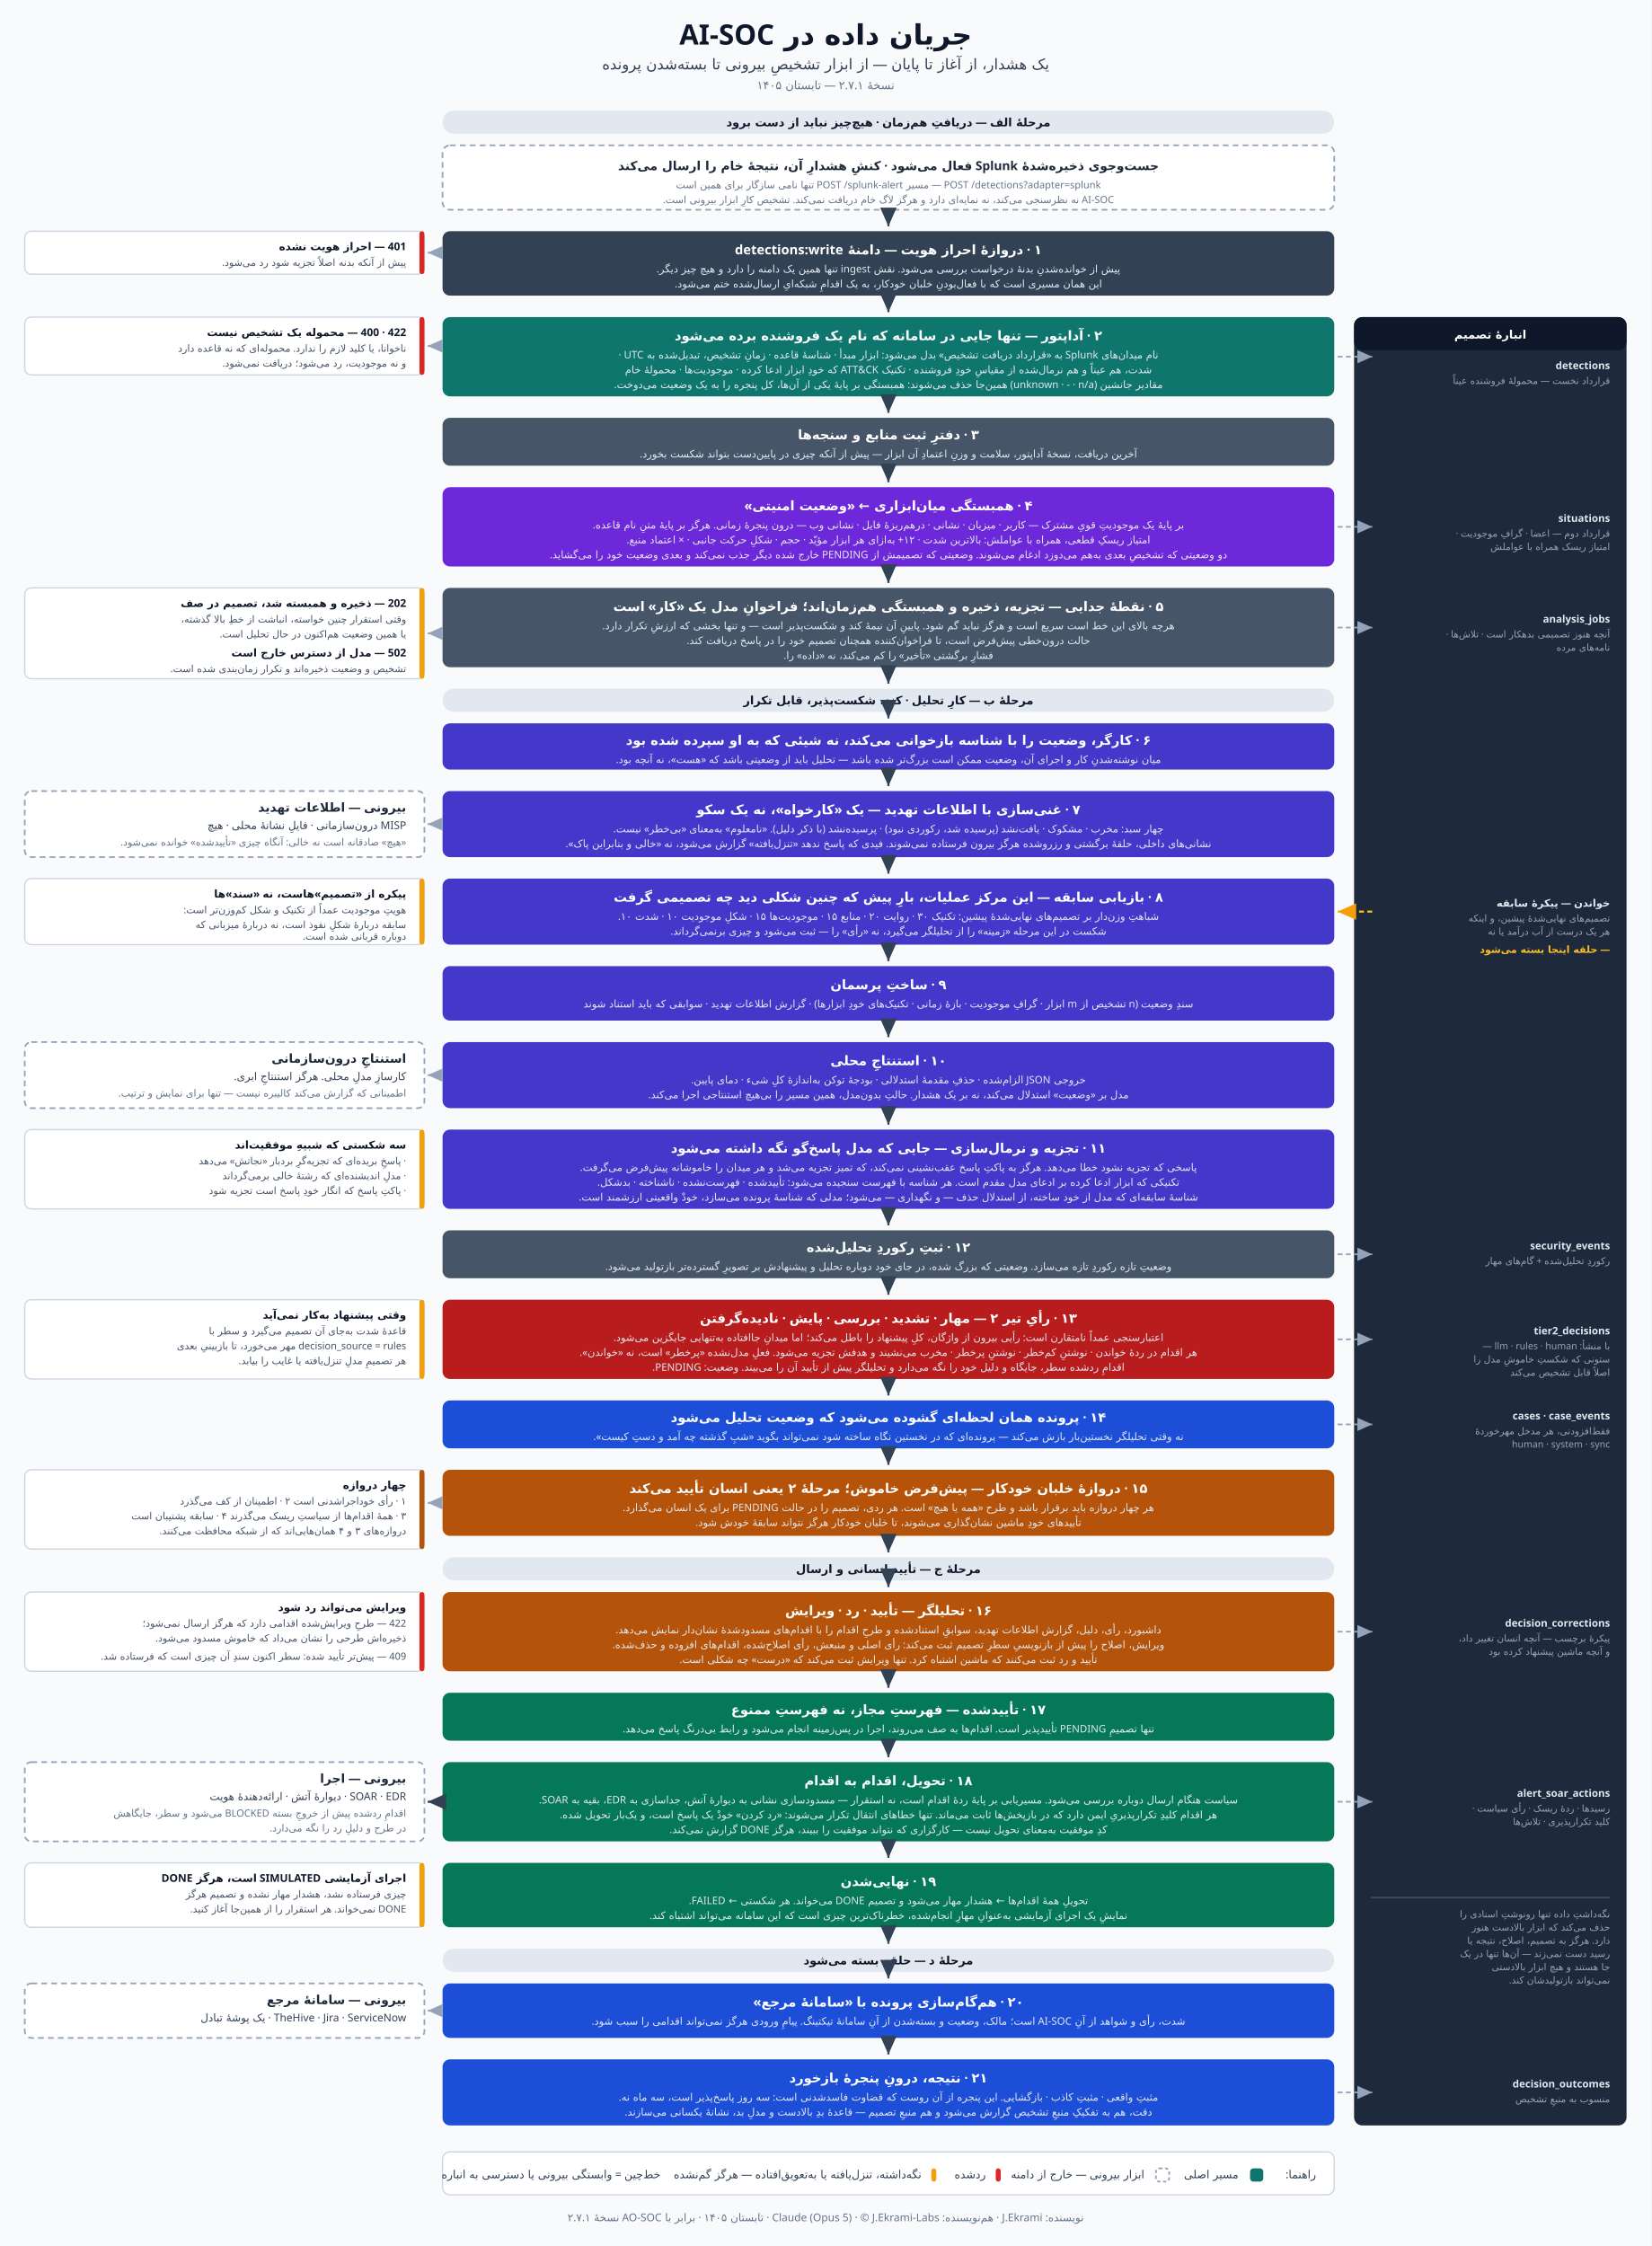
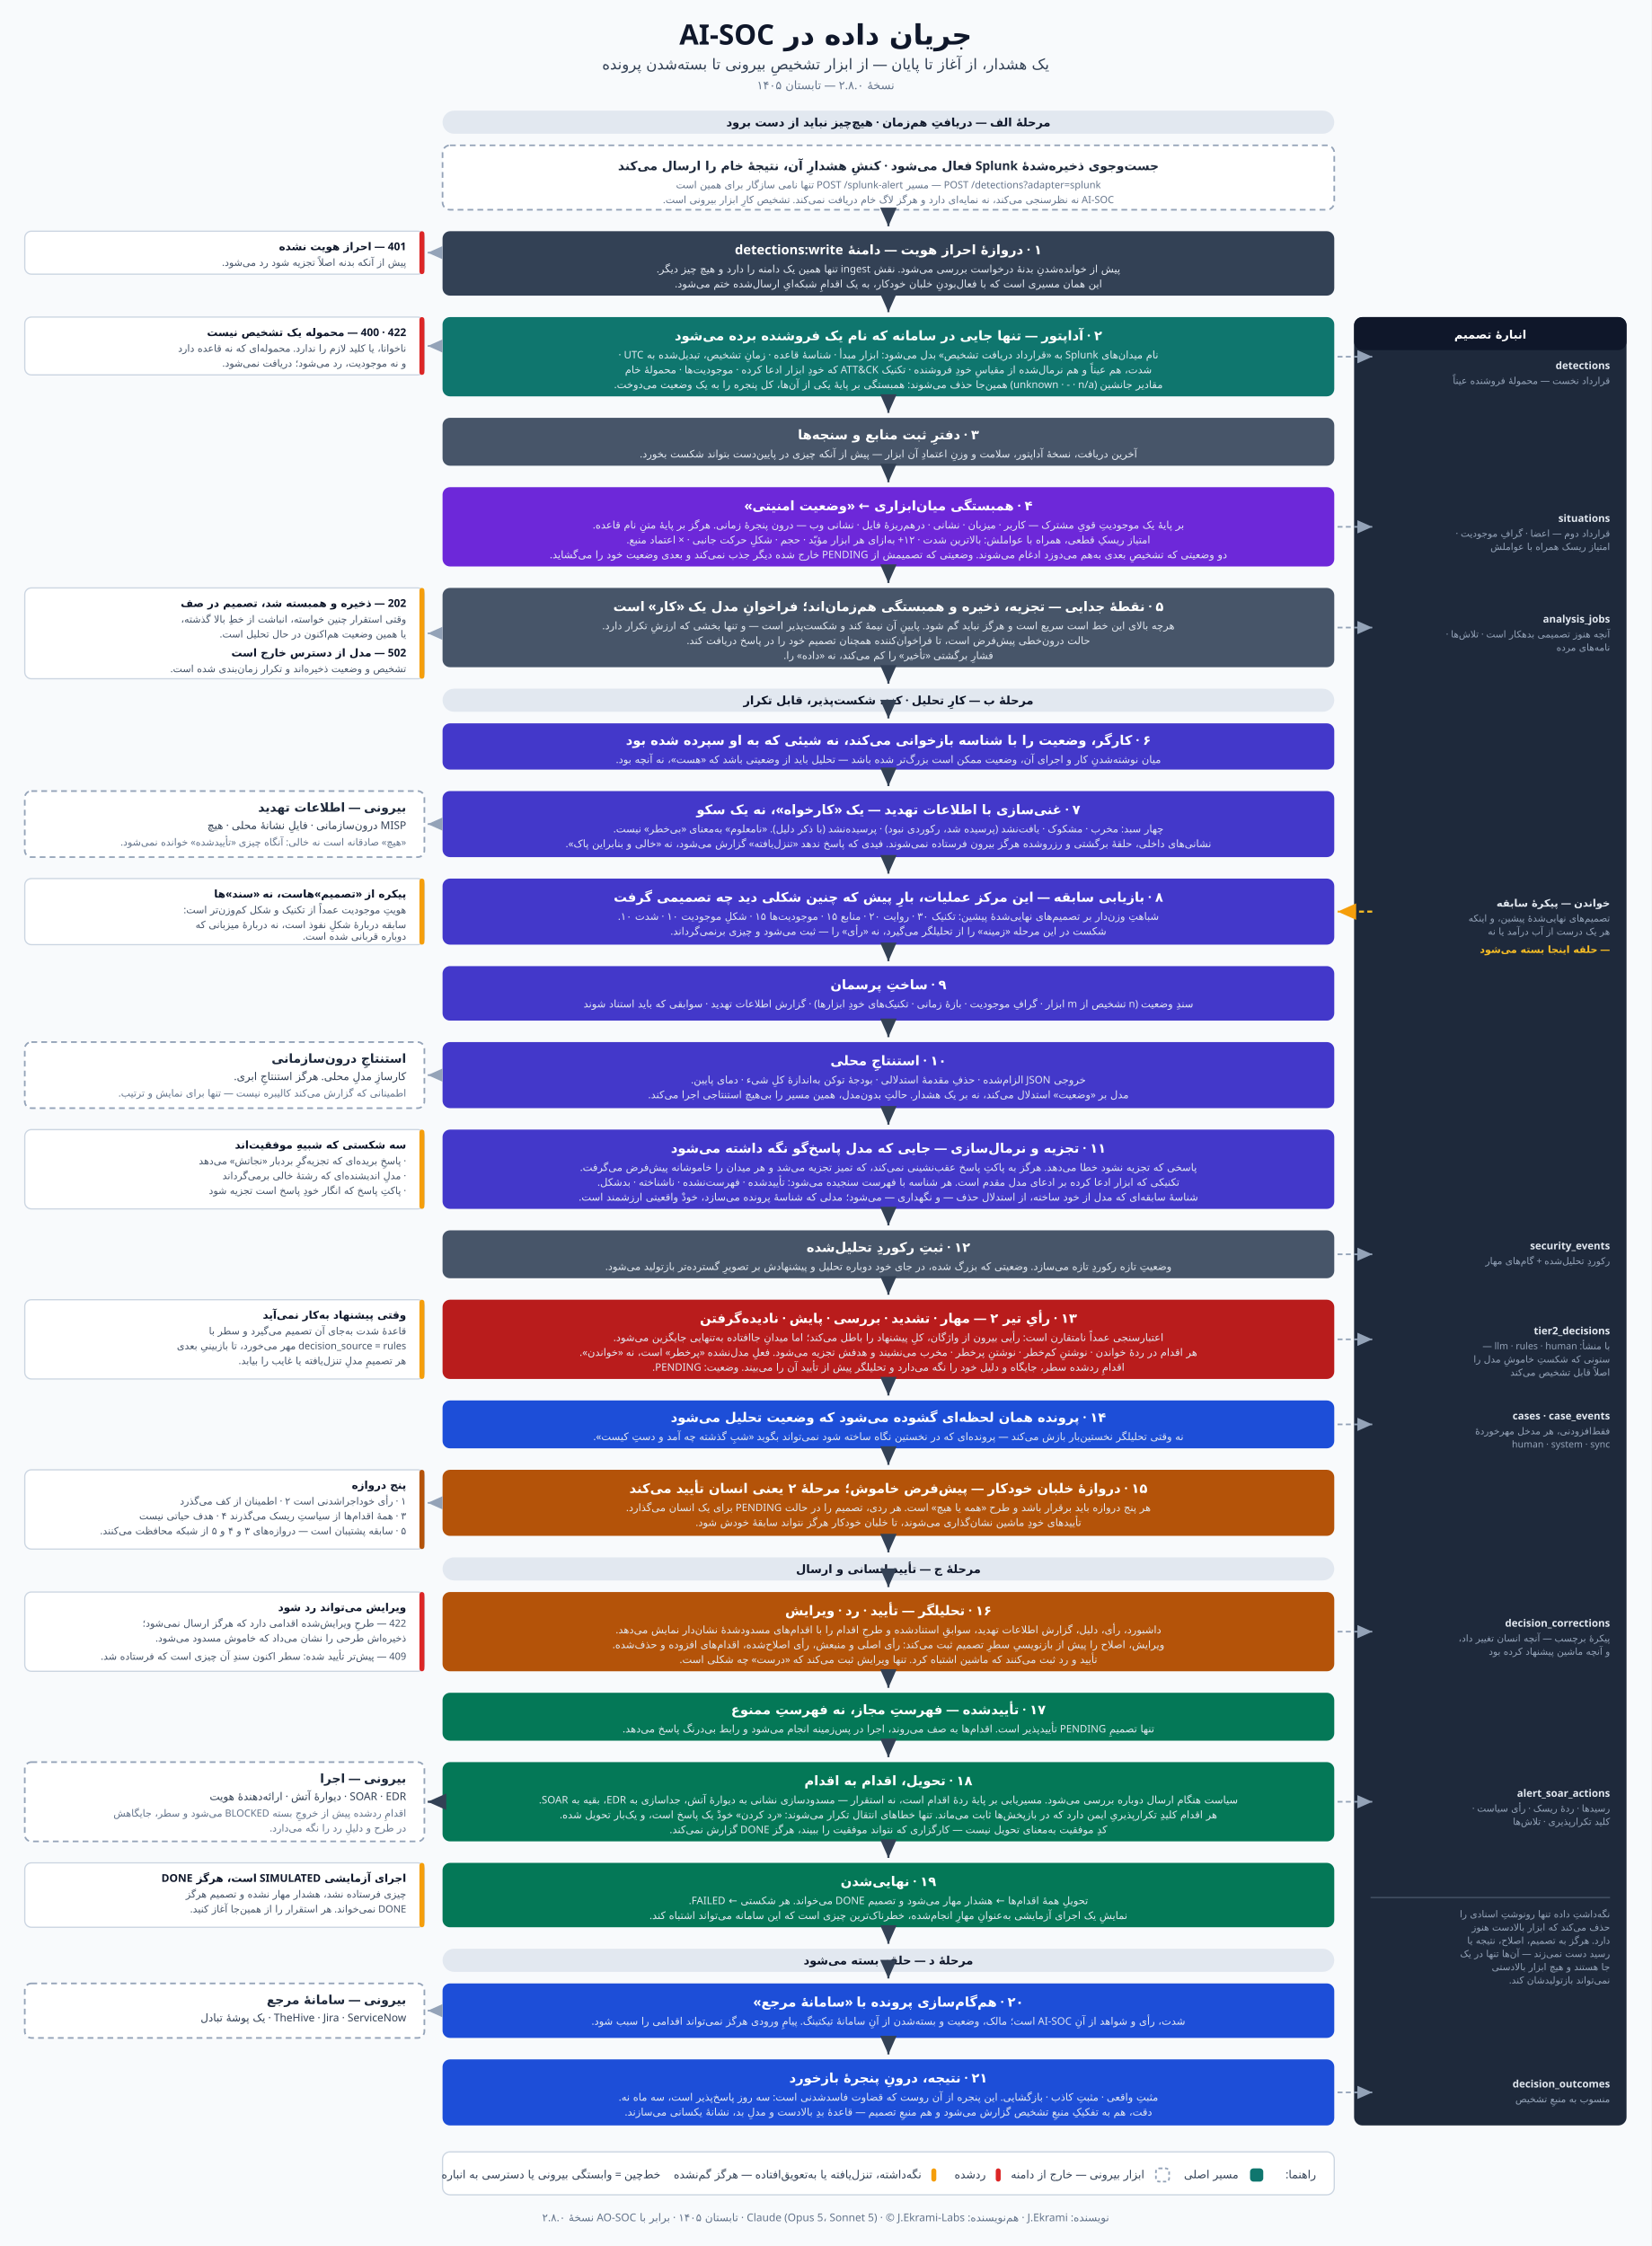
<svg xmlns="http://www.w3.org/2000/svg" viewBox="0 0 2000 2720" width="2000" height="2720" font-family="Vazirmatn, 'Segoe UI', Tahoma, 'Iranian Sans', sans-serif">
  <style>
    text { direction: rtl; }
    .ltr { direction: ltr; unicode-bidi: isolate; }
    .t1 { font-size: 34px; font-weight: 700; fill: #0f172a; }
    .t2 { font-size: 18px; fill: #334155; }
    .t3 { font-size: 14px; fill: #64748b; }
    .pill { font-size: 14px; font-weight: 700; fill: #0f172a; }
    .box-title { font-size: 16px; font-weight: 700; fill: #ffffff; }
    .box-sub { font-size: 12.5px; fill: #e2e8f0; }
    .ext-title { font-size: 15px; font-weight: 700; fill: #1e293b; }
    .ext-item { font-size: 13px; fill: #334155; }
    .ext-note { font-size: 12px; fill: #64748b; }
    .side-title { font-size: 14px; font-weight: 700; fill: #ffffff; }
    .side-row { font-size: 12.5px; font-weight: 700; fill: #e2e8f0; }
    .side-note { font-size: 11.5px; fill: #94a3b8; }
    .br-title { font-size: 13px; font-weight: 700; fill: #0f172a; }
    .br-note { font-size: 12px; fill: #475569; }
    .loop { font-size: 12px; font-weight: 700; fill: #fbbf24; }
    .legend { font-size: 13.5px; fill: #334155; }
    .foot { font-size: 13px; fill: #64748b; }
  </style>
  <defs>
    <marker id="arw" markerWidth="10" markerHeight="10" refX="9" refY="4" orient="auto">
      <path d="M0,0 L9,4 L0,8 z" fill="#334155" />
    </marker>
    <marker id="arwd" markerWidth="10" markerHeight="10" refX="9" refY="4" orient="auto">
      <path d="M0,0 L9,4 L0,8 z" fill="#94a3b8" />
    </marker>
    <marker id="arwl" markerWidth="10" markerHeight="10" refX="9" refY="4" orient="auto">
      <path d="M0,0 L9,4 L0,8 z" fill="#f59e0b" />
    </marker>
  </defs>
  <rect x="0" y="0" width="2000" height="2720" fill="#f8fafc" />
  <text class="t1" x="1000" y="54" text-anchor="middle">جریان داده در AI-SOC</text>
  <text class="t2" x="1000" y="84" text-anchor="middle">یک هشدار، از آغاز تا پایان — از ابزار تشخیصِ بیرونی تا بسته‌شدن پرونده</text>
-   <text class="t3" x="1000" y="108" text-anchor="middle">نسخهٔ ۲.۷.۱ — تابستان ۱۴۰۵</text>
+   <text class="t3" x="1000" y="108" text-anchor="middle">نسخهٔ ۲.۸.۰ — تابستان ۱۴۰۵</text>
  <rect x="536" y="134" width="1080" height="28" rx="14" fill="#e2e8f0" />
  <text class="pill" x="1076" y="153" text-anchor="middle">مرحلهٔ الف — دریافتِ هم‌زمان · هیچ‌چیز نباید از دست برود</text>
  <rect x="536" y="176" width="1080" height="78" rx="9" fill="#ffffff" stroke="#94a3b8" stroke-width="2" stroke-dasharray="7 5" />
  <text class="ext-title" x="1076" y="206" text-anchor="middle">جست‌وجوی ذخیره‌شدهٔ Splunk فعال می‌شود · کنشِ هشدارِ آن، نتیجهٔ خام را ارسال می‌کند</text>
  <text class="ext-note" x="1076" y="228" text-anchor="middle">POST /detections?adapter=splunk    —    مسیر POST /splunk-alert تنها نامی سازگار برای همین است</text>
  <text class="ext-note" x="1076" y="246" text-anchor="middle">‏AI-SOC نه نظرسنجی می‌کند، نه نمایه‌ای دارد و هرگز لاگ خام دریافت نمی‌کند. تشخیص کارِ ابزار بیرونی است.</text>
  <rect x="536" y="280" width="1080" height="78" rx="9" fill="#334155" />
  <text class="box-title" x="1076" y="308" text-anchor="middle">۱ · دروازهٔ احراز هویت — دامنهٔ detections:write</text>
  <text class="box-sub" x="1076" y="330" text-anchor="middle">پیش از خوانده‌شدنِ بدنهٔ درخواست بررسی می‌شود. نقش ingest تنها همین یک دامنه را دارد و هیچ چیز دیگر.</text>
  <text class="box-sub" x="1076" y="348" text-anchor="middle">این همان مسیری است که با فعال‌بودنِ خلبان خودکار، به یک اقدامِ شبکه‌ایِ ارسال‌شده ختم می‌شود.</text>
  <rect x="536" y="384" width="1080" height="96" rx="9" fill="#0f766e" />
  <text class="box-title" x="1076" y="412" text-anchor="middle">۲ · آداپتور — تنها جایی در سامانه که نام یک فروشنده برده می‌شود</text>
  <text class="box-sub" x="1076" y="434" text-anchor="middle">نام میدان‌های Splunk به «قرارداد دریافت تشخیص» بدل می‌شود: ابزار مبدأ · شناسهٔ قاعده · زمانِ تشخیص، تبدیل‌شده به UTC ·</text>
  <text class="box-sub" x="1076" y="452" text-anchor="middle">شدت، هم عیناً و هم نرمال‌شده از مقیاسِ خودِ فروشنده · تکنیک ATT&amp;CK که خودِ ابزار ادعا کرده · موجودیت‌ها · محمولهٔ خام</text>
  <text class="box-sub" x="1076" y="470" text-anchor="middle">مقادیر جانشین (unknown · - · n/a) همین‌جا حذف می‌شوند: همبستگی بر پایهٔ یکی از آن‌ها، کل پنجره را به یک وضعیت می‌دوخت.</text>
  <rect x="536" y="506" width="1080" height="58" rx="9" fill="#475569" />
  <text class="box-title" x="1076" y="532" text-anchor="middle">۳ · دفترِ ثبت منابع و سنجه‌ها</text>
  <text class="box-sub" x="1076" y="554" text-anchor="middle">آخرین دریافت، نسخهٔ آداپتور، سلامت و وزنِ اعتمادِ آن ابزار — پیش از آنکه چیزی در پایین‌دست بتواند شکست بخورد.</text>
  <rect x="536" y="590" width="1080" height="96" rx="9" fill="#6d28d9" />
  <text class="box-title" x="1076" y="618" text-anchor="middle">۴ · همبستگی میان‌ابزاری ← «وضعیت امنیتی»</text>
  <text class="box-sub" x="1076" y="640" text-anchor="middle">بر پایهٔ یک موجودیتِ قویِ مشترک — کاربر · میزبان · نشانی · درهم‌ریزهٔ فایل · نشانی وب — درون پنجرهٔ زمانی. هرگز بر پایهٔ متنِ نام قاعده.</text>
  <text class="box-sub" x="1076" y="658" text-anchor="middle">امتیاز ریسکِ قطعی، همراه با عواملش: بالاترین شدت · ۱۲+ به‌ازای هر ابزار مؤیّد · حجم · شکلِ حرکت جانبی · × اعتماد منبع.</text>
  <text class="box-sub" x="1076" y="676" text-anchor="middle">دو وضعیتی که تشخیصِ بعدی به‌هم می‌دوزد ادغام می‌شوند. وضعیتی که تصمیمش از PENDING خارج شده دیگر جذب نمی‌کند و بعدی وضعیت خود را می‌گشاید.</text>
  <rect x="536" y="712" width="1080" height="96" rx="9" fill="#475569" />
  <text class="box-title" x="1076" y="740" text-anchor="middle">۵ · نقطهٔ جدایی — تجزیه، ذخیره و همبستگی هم‌زمان‌اند؛ فراخوانِ مدل یک «کار» است</text>
  <text class="box-sub" x="1076" y="762" text-anchor="middle">هرچه بالای این خط است سریع است و هرگز نباید گم شود. پایینِ آن نیمهٔ کند و شکست‌پذیر است — و تنها بخشی که ارزشِ تکرار دارد.</text>
  <text class="box-sub" x="1076" y="780" text-anchor="middle">حالت درون‌خطی پیش‌فرض است، تا فراخوان‌کننده همچنان تصمیم خود را در پاسخ دریافت کند.</text>
  <text class="box-sub" x="1076" y="798" text-anchor="middle">فشارِ برگشتی «تأخیر» را کم می‌کند، نه «داده» را.</text>
  <rect x="536" y="834" width="1080" height="28" rx="14" fill="#e2e8f0" />
  <text class="pill" x="1076" y="853" text-anchor="middle">مرحلهٔ ب — کارِ تحلیل · کند، شکست‌پذیر، قابل تکرار</text>
  <rect x="536" y="876" width="1080" height="56" rx="9" fill="#4338ca" />
  <text class="box-title" x="1076" y="902" text-anchor="middle">۶ · کارگر، وضعیت را با شناسه بازخوانی می‌کند، نه شیئی که به او سپرده شده بود</text>
  <text class="box-sub" x="1076" y="924" text-anchor="middle">میان نوشته‌شدنِ کار و اجرای آن، وضعیت ممکن است بزرگ‌تر شده باشد — تحلیل باید از وضعیتی باشد که «هست»، نه آنچه بود.</text>
  <rect x="536" y="958" width="1080" height="80" rx="9" fill="#4338ca" />
  <text class="box-title" x="1076" y="986" text-anchor="middle">۷ · غنی‌سازی با اطلاعات تهدید — یک «کارخواه»، نه یک سکو</text>
  <text class="box-sub" x="1076" y="1008" text-anchor="middle">چهار سبد: مخرب · مشکوک · یافت‌نشد (پرسیده شد، رکوردی نبود) · پرسیده‌نشد (با ذکر دلیل). «نامعلوم» به‌معنای «بی‌خطر» نیست.</text>
  <text class="box-sub" x="1076" y="1026" text-anchor="middle">نشانی‌های داخلی، حلقهٔ برگشتی و رزروشده هرگز بیرون فرستاده نمی‌شوند. فیدی که پاسخ ندهد «تنزل‌یافته» گزارش می‌شود، نه «خالی و بنابراین پاک».</text>
  <rect x="536" y="1064" width="1080" height="80" rx="9" fill="#4338ca" />
  <text class="box-title" x="1076" y="1092" text-anchor="middle">۸ · بازیابی سابقه — این مرکز عملیات، بارِ پیش که چنین شکلی دید چه تصمیمی گرفت</text>
  <text class="box-sub" x="1076" y="1114" text-anchor="middle">شباهتِ وزن‌دار بر تصمیم‌های نهایی‌شدهٔ پیشین: تکنیک ۳۰ · روایت ۲۰ · منابع ۱۵ · موجودیت‌ها ۱۵ · شکلِ موجودیت ۱۰ · شدت ۱۰.</text>
  <text class="box-sub" x="1076" y="1132" text-anchor="middle">شکست در این مرحله «زمینه» را از تحلیلگر می‌گیرد، نه «رأی» را — ثبت می‌شود و چیزی برنمی‌گرداند.</text>
  <rect x="536" y="1170" width="1080" height="66" rx="9" fill="#4338ca" />
  <text class="box-title" x="1076" y="1198" text-anchor="middle">۹ · ساختِ پرسمان</text>
  <text class="box-sub" x="1076" y="1220" text-anchor="middle">سندِ وضعیت (n تشخیص از m ابزار · گرافِ موجودیت · بازهٔ زمانی · تکنیک‌های خودِ ابزارها) · گزارش اطلاعات تهدید · سوابقی که باید استناد شوند</text>
  <rect x="536" y="1262" width="1080" height="80" rx="9" fill="#4338ca" />
  <text class="box-title" x="1076" y="1290" text-anchor="middle">۱۰ · استنتاجِ محلی</text>
  <text class="box-sub" x="1076" y="1312" text-anchor="middle">خروجی JSON الزام‌شده · حذفِ مقدمهٔ استدلالی · بودجهٔ توکن به‌اندازهٔ کلِ شیء · دمای پایین.</text>
  <text class="box-sub" x="1076" y="1330" text-anchor="middle">مدل بر «وضعیت» استدلال می‌کند، نه بر یک هشدار. حالتِ بدون‌مدل، همین مسیر را بی‌هیچ استنتاجی اجرا می‌کند.</text>
  <rect x="536" y="1368" width="1080" height="96" rx="9" fill="#4338ca" />
  <text class="box-title" x="1076" y="1396" text-anchor="middle">۱۱ · تجزیه و نرمال‌سازی — جایی که مدل پاسخ‌گو نگه داشته می‌شود</text>
  <text class="box-sub" x="1076" y="1418" text-anchor="middle">پاسخی که تجزیه نشود خطا می‌دهد. هرگز به پاکتِ پاسخ عقب‌نشینی نمی‌کند، که تمیز تجزیه می‌شد و هر میدان را خاموشانه پیش‌فرض می‌گرفت.</text>
  <text class="box-sub" x="1076" y="1436" text-anchor="middle">تکنیکی که ابزار ادعا کرده بر ادعای مدل مقدم است. هر شناسه با فهرست سنجیده می‌شود: تأییدشده · فهرست‌نشده · ناشناخته · بدشکل.</text>
  <text class="box-sub" x="1076" y="1454" text-anchor="middle">شناسهٔ سابقه‌ای که مدل از خود ساخته، از استدلال حذف — و نگهداری — می‌شود؛ مدلی که شناسهٔ پرونده می‌سازد، خودْ واقعیتی ارزشمند است.</text>
  <rect x="536" y="1490" width="1080" height="58" rx="9" fill="#475569" />
  <text class="box-title" x="1076" y="1516" text-anchor="middle">۱۲ · ثبتِ رکوردِ تحلیل‌شده</text>
  <text class="box-sub" x="1076" y="1538" text-anchor="middle">وضعیتِ تازه رکوردِ تازه می‌سازد. وضعیتی که بزرگ شده، در جای خود دوباره تحلیل و پیشنهادش بر تصویرِ گسترده‌تر بازتولید می‌شود.</text>
  <rect x="536" y="1574" width="1080" height="96" rx="9" fill="#b91c1c" />
  <text class="box-title" x="1076" y="1602" text-anchor="middle">۱۳ · رأیِ تیر ۲ — مهار · تشدید · بررسی · پایش · نادیده‌گرفتن</text>
  <text class="box-sub" x="1076" y="1624" text-anchor="middle">اعتبارسنجی عمداً نامتقارن است: رأیی بیرون از واژگان، کلِ پیشنهاد را باطل می‌کند؛ اما میدانِ جاافتاده به‌تنهایی جایگزین می‌شود.</text>
  <text class="box-sub" x="1076" y="1642" text-anchor="middle">هر اقدام در ردهٔ خواندن · نوشتنِ کم‌خطر · نوشتنِ پرخطر · مخرب می‌نشیند و هدفش تجزیه می‌شود. فعلِ مدل‌نشده «پرخطر» است، نه «خواندن».</text>
  <text class="box-sub" x="1076" y="1660" text-anchor="middle">اقدامِ ردشده سطر، جایگاه و دلیل خود را نگه می‌دارد و تحلیلگر پیش از تأیید آن را می‌بیند. وضعیت: PENDING.</text>
  <rect x="536" y="1696" width="1080" height="58" rx="9" fill="#1d4ed8" />
  <text class="box-title" x="1076" y="1722" text-anchor="middle">۱۴ · پرونده همان لحظه‌ای گشوده می‌شود که وضعیت تحلیل می‌شود</text>
  <text class="box-sub" x="1076" y="1744" text-anchor="middle">نه وقتی تحلیلگر نخستین‌بار بازش می‌کند — پرونده‌ای که در نخستین نگاه ساخته شود نمی‌تواند بگوید «شبِ گذشته چه آمد و دستِ کیست».</text>
  <rect x="536" y="1780" width="1080" height="80" rx="9" fill="#b45309" />
  <text class="box-title" x="1076" y="1808" text-anchor="middle">۱۵ · دروازهٔ خلبان خودکار — پیش‌فرض خاموش؛ مرحلهٔ ۲ یعنی انسان تأیید می‌کند</text>
-   <text class="box-sub" x="1076" y="1830" text-anchor="middle">هر چهار دروازه باید برقرار باشد و طرح «همه یا هیچ» است. هر ردی، تصمیم را در حالت PENDING برای یک انسان می‌گذارد.</text>
+   <text class="box-sub" x="1076" y="1830" text-anchor="middle">هر پنج دروازه باید برقرار باشد و طرح «همه یا هیچ» است. هر ردی، تصمیم را در حالت PENDING برای یک انسان می‌گذارد.</text>
  <text class="box-sub" x="1076" y="1848" text-anchor="middle">تأییدهای خودِ ماشین نشان‌گذاری می‌شوند، تا خلبان خودکار هرگز نتواند سابقهٔ خودش شود.</text>
  <rect x="536" y="1886" width="1080" height="28" rx="14" fill="#e2e8f0" />
  <text class="pill" x="1076" y="1905" text-anchor="middle">مرحلهٔ ج — تأیید انسانی و ارسال</text>
  <rect x="536" y="1928" width="1080" height="96" rx="9" fill="#b45309" />
  <text class="box-title" x="1076" y="1956" text-anchor="middle">۱۶ · تحلیلگر — تأیید · رد · ویرایش</text>
  <text class="box-sub" x="1076" y="1978" text-anchor="middle">داشبورد، رأی، دلیل، گزارش اطلاعات تهدید، سوابقِ استنادشده و طرحِ اقدام را با اقدام‌های مسدودشدهٔ نشان‌دار نمایش می‌دهد.</text>
  <text class="box-sub" x="1076" y="1996" text-anchor="middle">ویرایش، اصلاح را پیش از بازنویسیِ سطرِ تصمیم ثبت می‌کند: رأی اصلی و منبعش، رأی اصلاح‌شده، اقدام‌های افزوده و حذف‌شده.</text>
  <text class="box-sub" x="1076" y="2014" text-anchor="middle">تأیید و رد ثبت می‌کنند که ماشین اشتباه کرد. تنها ویرایش ثبت می‌کند که «درست» چه شکلی است.</text>
  <rect x="536" y="2050" width="1080" height="58" rx="9" fill="#047857" />
  <text class="box-title" x="1076" y="2076" text-anchor="middle">۱۷ · تأییدشده — فهرستِ مجاز، نه فهرستِ ممنوع</text>
  <text class="box-sub" x="1076" y="2098" text-anchor="middle">تنها تصمیمِ PENDING تأییدپذیر است. اقدام‌ها به صف می‌روند، اجرا در پس‌زمینه انجام می‌شود و رابط بی‌درنگ پاسخ می‌دهد.</text>
  <rect x="536" y="2134" width="1080" height="96" rx="9" fill="#047857" />
  <text class="box-title" x="1076" y="2162" text-anchor="middle">۱۸ · تحویل، اقدام به اقدام</text>
  <text class="box-sub" x="1076" y="2184" text-anchor="middle">سیاست هنگام ارسال دوباره بررسی می‌شود. مسیریابی بر پایهٔ ردهٔ اقدام است، نه استقرار — مسدودسازی نشانی به دیوارهٔ آتش، جداسازی به EDR، بقیه به SOAR.</text>
  <text class="box-sub" x="1076" y="2202" text-anchor="middle">هر اقدام کلیدِ تکرارپذیریِ ایمن دارد که در بازپخش‌ها ثابت می‌ماند. تنها خطاهای انتقال تکرار می‌شوند: «رد کردن» خودْ یک پاسخ است، و یک‌بار تحویل شده.</text>
  <text class="box-sub" x="1076" y="2220" text-anchor="middle">کدِ موفقیت به‌معنای تحویل نیست — کارگزاری که نتواند موفقیت را ببیند، هرگز DONE گزارش نمی‌کند.</text>
  <rect x="536" y="2256" width="1080" height="78" rx="9" fill="#047857" />
  <text class="box-title" x="1076" y="2284" text-anchor="middle">۱۹ · نهایی‌شدن</text>
  <text class="box-sub" x="1076" y="2306" text-anchor="middle">تحویلِ همهٔ اقدام‌ها ← هشدار مهار می‌شود و تصمیم DONE می‌خواند. هر شکستی ← FAILED.</text>
  <text class="box-sub" x="1076" y="2324" text-anchor="middle">نمایشِ یک اجرای آزمایشی به‌عنوانِ مهارِ انجام‌شده، خطرناک‌ترین چیزی است که این سامانه می‌تواند اشتباه کند.</text>
  <rect x="536" y="2360" width="1080" height="28" rx="14" fill="#e2e8f0" />
  <text class="pill" x="1076" y="2379" text-anchor="middle">مرحلهٔ د — حلقه بسته می‌شود</text>
  <rect x="536" y="2402" width="1080" height="66" rx="9" fill="#1d4ed8" />
  <text class="box-title" x="1076" y="2430" text-anchor="middle">۲۰ · هم‌گام‌سازی پرونده با «سامانهٔ مرجع»</text>
  <text class="box-sub" x="1076" y="2452" text-anchor="middle">شدت، رأی و شواهد از آنِ AI-SOC است؛ مالک، وضعیت و بسته‌شدن از آنِ سامانهٔ تیکتینگ. پیامِ ورودی هرگز نمی‌تواند اقدامی را سبب شود.</text>
  <rect x="536" y="2494" width="1080" height="80" rx="9" fill="#1d4ed8" />
  <text class="box-title" x="1076" y="2522" text-anchor="middle">۲۱ · نتیجه، درونِ پنجرهٔ بازخورد</text>
  <text class="box-sub" x="1076" y="2544" text-anchor="middle">مثبتِ واقعی · مثبتِ کاذب · بازگشایی. این پنجره از آن روست که قضاوت فاسدشدنی است: سه روز پاسخ‌پذیر است، سه ماه نه.</text>
  <text class="box-sub" x="1076" y="2562" text-anchor="middle">دقت، هم به تفکیکِ منبعِ تشخیص گزارش می‌شود و هم منبعِ تصمیم — قاعدهٔ بدِ بالادست و مدلِ بد، نشانهٔ یکسانی می‌سازند.</text>
  <line x1="1076" y1="256" x2="1076" y2="274" stroke="#334155" stroke-width="2.5" marker-end="url(#arw)" />
  <line x1="1076" y1="360" x2="1076" y2="378" stroke="#334155" stroke-width="2.5" marker-end="url(#arw)" />
  <line x1="1076" y1="482" x2="1076" y2="500" stroke="#334155" stroke-width="2.5" marker-end="url(#arw)" />
  <line x1="1076" y1="566" x2="1076" y2="584" stroke="#334155" stroke-width="2.5" marker-end="url(#arw)" />
  <line x1="1076" y1="688" x2="1076" y2="706" stroke="#334155" stroke-width="2.5" marker-end="url(#arw)" />
  <line x1="1076" y1="810" x2="1076" y2="828" stroke="#334155" stroke-width="2.5" marker-end="url(#arw)" />
  <line x1="1076" y1="864" x2="1076" y2="870" stroke="#334155" stroke-width="2.5" marker-end="url(#arw)" />
  <line x1="1076" y1="934" x2="1076" y2="952" stroke="#334155" stroke-width="2.5" marker-end="url(#arw)" />
  <line x1="1076" y1="1040" x2="1076" y2="1058" stroke="#334155" stroke-width="2.5" marker-end="url(#arw)" />
  <line x1="1076" y1="1146" x2="1076" y2="1164" stroke="#334155" stroke-width="2.5" marker-end="url(#arw)" />
  <line x1="1076" y1="1238" x2="1076" y2="1256" stroke="#334155" stroke-width="2.5" marker-end="url(#arw)" />
  <line x1="1076" y1="1344" x2="1076" y2="1362" stroke="#334155" stroke-width="2.5" marker-end="url(#arw)" />
  <line x1="1076" y1="1466" x2="1076" y2="1484" stroke="#334155" stroke-width="2.5" marker-end="url(#arw)" />
  <line x1="1076" y1="1550" x2="1076" y2="1568" stroke="#334155" stroke-width="2.5" marker-end="url(#arw)" />
  <line x1="1076" y1="1672" x2="1076" y2="1690" stroke="#334155" stroke-width="2.5" marker-end="url(#arw)" />
  <line x1="1076" y1="1756" x2="1076" y2="1774" stroke="#334155" stroke-width="2.5" marker-end="url(#arw)" />
  <line x1="1076" y1="1862" x2="1076" y2="1880" stroke="#334155" stroke-width="2.5" marker-end="url(#arw)" />
  <line x1="1076" y1="1916" x2="1076" y2="1922" stroke="#334155" stroke-width="2.5" marker-end="url(#arw)" />
  <line x1="1076" y1="2026" x2="1076" y2="2044" stroke="#334155" stroke-width="2.5" marker-end="url(#arw)" />
  <line x1="1076" y1="2110" x2="1076" y2="2128" stroke="#334155" stroke-width="2.5" marker-end="url(#arw)" />
  <line x1="1076" y1="2232" x2="1076" y2="2250" stroke="#334155" stroke-width="2.5" marker-end="url(#arw)" />
  <line x1="1076" y1="2336" x2="1076" y2="2354" stroke="#334155" stroke-width="2.5" marker-end="url(#arw)" />
  <line x1="1076" y1="2390" x2="1076" y2="2396" stroke="#334155" stroke-width="2.5" marker-end="url(#arw)" />
  <line x1="1076" y1="2470" x2="1076" y2="2488" stroke="#334155" stroke-width="2.5" marker-end="url(#arw)" />
  <rect x="1640" y="384" width="330" height="2190" rx="10" fill="#1e293b" />
  <rect x="1640" y="384" width="330" height="40" rx="10" fill="#0f172a" />
  <text class="side-title" x="1805" y="410" text-anchor="middle">انبارهٔ تصمیم</text>
  <text class="side-row ltr" x="1950" y="447" text-anchor="end">detections</text>
  <text class="side-note" x="1950" y="465" text-anchor="start">قرارداد نخست — محمولهٔ فروشنده عیناً</text>
  <text class="side-row ltr" x="1950" y="632" text-anchor="end">situations</text>
  <text class="side-note" x="1950" y="650" text-anchor="start">قرارداد دوم — اعضا · گرافِ موجودیت ·</text>
  <text class="side-note" x="1950" y="666" text-anchor="start">امتیاز ریسک همراه با عواملش</text>
  <text class="side-row ltr" x="1950" y="754" text-anchor="end">analysis_jobs</text>
  <text class="side-note" x="1950" y="772" text-anchor="start">آنچه هنوز تصمیمی بدهکار است · تلاش‌ها ·</text>
  <text class="side-note" x="1950" y="788" text-anchor="start">نامه‌های مرده</text>
  <text class="side-row" x="1950" y="1098" text-anchor="start">خواندن — پیکرهٔ سابقه</text>
  <text class="side-note" x="1950" y="1116" text-anchor="start">تصمیم‌های نهایی‌شدهٔ پیشین، و اینکه</text>
  <text class="side-note" x="1950" y="1132" text-anchor="start">هر یک درست از آب درآمد یا نه</text>
  <text class="loop" x="1950" y="1154" text-anchor="start">— حلقه اینجا بسته می‌شود</text>
  <text class="side-row ltr" x="1950" y="1513" text-anchor="end">security_events</text>
  <text class="side-note" x="1950" y="1531" text-anchor="start">رکوردِ تحلیل‌شده + گام‌های مهار</text>
  <text class="side-row ltr" x="1950" y="1616" text-anchor="end">tier2_decisions</text>
  <text class="side-note" x="1950" y="1634" text-anchor="start">با منشأ: llm · rules · human —</text>
  <text class="side-note" x="1950" y="1650">ستونی که شکستِ خاموشِ مدل را</text>
  <text class="side-note" x="1950" y="1666" text-anchor="start">اصلاً قابل تشخیص می‌کند</text>
  <text class="side-row ltr" x="1950" y="1719" text-anchor="end">cases · case_events</text>
  <text class="side-note" x="1950" y="1737" text-anchor="start">فقط‌افزودنی، هر مدخل مهرخوردهٔ</text>
  <text class="side-note" x="1950" y="1753" text-anchor="start">human · system · sync</text>
  <text class="side-row ltr" x="1950" y="1970" text-anchor="end">decision_corrections</text>
  <text class="side-note" x="1950" y="1988" text-anchor="start">پیکرهٔ برچسب — آنچه انسان تغییر داد،</text>
  <text class="side-note" x="1950" y="2004" text-anchor="start">و آنچه ماشین پیشنهاد کرده بود</text>
  <text class="side-row ltr" x="1950" y="2176" text-anchor="end">alert_soar_actions</text>
  <text class="side-note" x="1950" y="2194" text-anchor="start">رسیدها · ردهٔ ریسک · رأی سیاست ·</text>
  <text class="side-note" x="1950" y="2210" text-anchor="start">کلید تکرارپذیری · تلاش‌ها</text>
  <text class="side-row ltr" x="1950" y="2528" text-anchor="end">decision_outcomes</text>
  <text class="side-note" x="1950" y="2546" text-anchor="start">منسوب به منبعِ تشخیص</text>
  <line x1="1660" y1="2298" x2="1950" y2="2298" stroke="#475569" stroke-width="1.5" />
  <text class="side-note" x="1950" y="2322" text-anchor="start">نگه‌داشتِ داده تنها رونوشتِ اسنادی را</text>
  <text class="side-note" x="1950" y="2338" text-anchor="start">حذف می‌کند که ابزار بالادست هنوز</text>
  <text class="side-note" x="1950" y="2354" text-anchor="start">دارد. هرگز به تصمیم، اصلاح، نتیجه یا</text>
  <text class="side-note" x="1950" y="2370" text-anchor="start">رسید دست نمی‌زند — آن‌ها تنها در یک</text>
  <text class="side-note" x="1950" y="2386" text-anchor="start">جا هستند و هیچ ابزار بالادستی</text>
  <text class="side-note" x="1950" y="2402" text-anchor="start">نمی‌تواند بازتولیدشان کند.</text>
  <path d="M1620 432 L1662 432" stroke="#94a3b8" stroke-width="2" stroke-dasharray="6 4" marker-end="url(#arwd)" />
  <path d="M1620 638 L1662 638" stroke="#94a3b8" stroke-width="2" stroke-dasharray="6 4" marker-end="url(#arwd)" />
  <path d="M1620 760 L1662 760" stroke="#94a3b8" stroke-width="2" stroke-dasharray="6 4" marker-end="url(#arwd)" />
  <path d="M1620 1519 L1662 1519" stroke="#94a3b8" stroke-width="2" stroke-dasharray="6 4" marker-end="url(#arwd)" />
  <path d="M1620 1622 L1662 1622" stroke="#94a3b8" stroke-width="2" stroke-dasharray="6 4" marker-end="url(#arwd)" />
  <path d="M1620 1725 L1662 1725" stroke="#94a3b8" stroke-width="2" stroke-dasharray="6 4" marker-end="url(#arwd)" />
  <path d="M1620 1976 L1662 1976" stroke="#94a3b8" stroke-width="2" stroke-dasharray="6 4" marker-end="url(#arwd)" />
  <path d="M1620 2182 L1662 2182" stroke="#94a3b8" stroke-width="2" stroke-dasharray="6 4" marker-end="url(#arwd)" />
  <path d="M1620 2534 L1662 2534" stroke="#94a3b8" stroke-width="2" stroke-dasharray="6 4" marker-end="url(#arwd)" />
  <path d="M1662 1104 L1620 1104" stroke="#fbbf24" stroke-width="2.5" stroke-dasharray="6 4" marker-end="url(#arwl)" />
  <rect x="30" y="280" width="484" height="52" rx="8" fill="#ffffff" stroke="#cbd5e1" stroke-width="1.5" />
  <rect x="508" y="280" width="6" height="52" rx="3" fill="#dc2626" />
  <text class="br-title" x="492" y="303" text-anchor="start">401 — احراز هویت نشده</text>
  <text class="br-note" x="492" y="322" text-anchor="start">پیش از آنکه بدنه اصلاً تجزیه شود رد می‌شود.</text>
  <rect x="30" y="384" width="484" height="70" rx="8" fill="#ffffff" stroke="#cbd5e1" stroke-width="1.5" />
  <rect x="508" y="384" width="6" height="70" rx="3" fill="#dc2626" />
  <text class="br-title" x="492" y="407" text-anchor="start">422 · 400 — محموله یک تشخیص نیست</text>
  <text class="br-note" x="492" y="426" text-anchor="start">ناخوانا، یا کلید لازم را ندارد. محموله‌ای که نه قاعده دارد</text>
  <text class="br-note" x="492" y="444" text-anchor="start">و نه موجودیت، رد می‌شود؛ دریافت نمی‌شود.</text>
  <rect x="30" y="712" width="484" height="110" rx="8" fill="#ffffff" stroke="#cbd5e1" stroke-width="1.5" />
  <rect x="508" y="712" width="6" height="110" rx="3" fill="#f59e0b" />
  <text class="br-title" x="492" y="735" text-anchor="start">202 — ذخیره و همبسته شد، تصمیم در صف</text>
  <text class="br-note" x="492" y="754" text-anchor="start">وقتی استقرار چنین خواسته، انباشت از خطِ بالا گذشته،</text>
  <text class="br-note" x="492" y="772" text-anchor="start">یا همین وضعیت هم‌اکنون در حال تحلیل است.</text>
  <text class="br-title" x="492" y="795" text-anchor="start">502 — مدل از دسترس خارج است</text>
  <text class="br-note" x="492" y="814" text-anchor="start">تشخیص و وضعیت ذخیره‌اند و تکرار زمان‌بندی شده است.</text>
  <rect x="30" y="958" width="484" height="80" rx="8" fill="#ffffff" stroke="#94a3b8" stroke-width="2" stroke-dasharray="7 5" />
  <text class="ext-title" x="492" y="983" text-anchor="start">بیرونی — اطلاعات تهدید</text>
  <text class="ext-item" x="492" y="1004" text-anchor="start">‏MISP درون‌سازمانی · فایلِ نشانهٔ محلی · هیچ</text>
  <text class="ext-note" x="492" y="1024" text-anchor="start">«هیچ» صادقانه است نه خالی: آنگاه چیزی «تأییدشده» خوانده نمی‌شود.</text>
  <rect x="30" y="1064" width="484" height="80" rx="8" fill="#ffffff" stroke="#cbd5e1" stroke-width="1.5" />
  <rect x="508" y="1064" width="6" height="80" rx="3" fill="#f59e0b" />
  <text class="br-title" x="492" y="1087" text-anchor="start">پیکره از «تصمیم»هاست، نه «سند»ها</text>
  <text class="br-note" x="492" y="1106" text-anchor="start">هویتِ موجودیت عمداً از تکنیک و شکل کم‌وزن‌تر است:</text>
  <text class="br-note" x="492" y="1124" text-anchor="start">سابقه دربارهٔ شکلِ نفوذ است، نه دربارهٔ میزبانی که</text>
  <text class="br-note" x="492" y="1138" text-anchor="start">دوباره قربانی شده است.</text>
  <rect x="30" y="1262" width="484" height="80" rx="8" fill="#ffffff" stroke="#94a3b8" stroke-width="2" stroke-dasharray="7 5" />
  <text class="ext-title" x="492" y="1287" text-anchor="start">استنتاجِ درون‌سازمانی</text>
  <text class="ext-item" x="492" y="1308" text-anchor="start">کارسازِ مدلِ محلی. هرگز استنتاجِ ابری.</text>
  <text class="ext-note" x="492" y="1328" text-anchor="start">اطمینانی که گزارش می‌کند کالیبره نیست — تنها برای نمایش و ترتیب.</text>
  <rect x="30" y="1368" width="484" height="96" rx="8" fill="#ffffff" stroke="#cbd5e1" stroke-width="1.5" />
  <rect x="508" y="1368" width="6" height="96" rx="3" fill="#f59e0b" />
  <text class="br-title" x="492" y="1391" text-anchor="start">سه شکستی که شبیهِ موفقیت‌اند</text>
  <text class="br-note" x="492" y="1410" text-anchor="start">· پاسخِ بریده‌ای که تجزیه‌گرِ بردبار «نجاتش» می‌دهد</text>
  <text class="br-note" x="492" y="1428" text-anchor="start">· مدلِ اندیشنده‌ای که رشتهٔ خالی برمی‌گرداند</text>
  <text class="br-note" x="492" y="1446" text-anchor="start">· پاکتِ پاسخ که انگار خودِ پاسخ است تجزیه شود</text>
  <rect x="30" y="1574" width="484" height="96" rx="8" fill="#ffffff" stroke="#cbd5e1" stroke-width="1.5" />
  <rect x="508" y="1574" width="6" height="96" rx="3" fill="#f59e0b" />
  <text class="br-title" x="492" y="1597" text-anchor="start">وقتی پیشنهاد به‌کار نمی‌آید</text>
  <text class="br-note" x="492" y="1616" text-anchor="start">قاعدهٔ شدت به‌جای آن تصمیم می‌گیرد و سطر با</text>
  <text class="br-note" x="492" y="1634" text-anchor="start">‏decision_source = rules مهر می‌خورد، تا بازبینیِ بعدی</text>
  <text class="br-note" x="492" y="1652" text-anchor="start">هر تصمیمِ مدلِ تنزل‌یافته یا غایب را بیابد.</text>
  <rect x="30" y="1780" width="484" height="96" rx="8" fill="#ffffff" stroke="#cbd5e1" stroke-width="1.5" />
  <rect x="508" y="1780" width="6" height="96" rx="3" fill="#b45309" />
-   <text class="br-title" x="492" y="1803" text-anchor="start">چهار دروازه</text>
+   <text class="br-title" x="492" y="1803" text-anchor="start">پنج دروازه</text>
  <text class="br-note" x="492" y="1822" text-anchor="start">۱ · رأی خوداجراشدنی است   ۲ · اطمینان از کف می‌گذرد</text>
-   <text class="br-note" x="492" y="1840" text-anchor="start">۳ · همهٔ اقدام‌ها از سیاستِ ریسک می‌گذرند   ۴ · سابقه پشتیبان است</text>
-   <text class="br-note" x="492" y="1858" text-anchor="start">دروازه‌های ۳ و ۴ همان‌هایی‌اند که از شبکه محافظت می‌کنند.</text>
+   <text class="br-note" x="492" y="1840" text-anchor="start">۳ · همهٔ اقدام‌ها از سیاستِ ریسک می‌گذرند   ۴ · هدف حیاتی نیست</text>
+   <text class="br-note" x="492" y="1858" text-anchor="start">۵ · سابقه پشتیبان است — دروازه‌های ۳ و ۴ و ۵ از شبکه محافظت می‌کنند.</text>
  <rect x="30" y="1928" width="484" height="96" rx="8" fill="#ffffff" stroke="#cbd5e1" stroke-width="1.5" />
  <rect x="508" y="1928" width="6" height="96" rx="3" fill="#dc2626" />
  <text class="br-title" x="492" y="1951" text-anchor="start">ویرایش می‌تواند رد شود</text>
  <text class="br-note" x="492" y="1970" text-anchor="start">‏422 — طرحِ ویرایش‌شده اقدامی دارد که هرگز ارسال نمی‌شود؛</text>
  <text class="br-note" x="492" y="1988" text-anchor="start">ذخیره‌اش طرحی را نشان می‌داد که خاموش مسدود می‌شود.</text>
  <text class="br-note" x="492" y="2010" text-anchor="start">‏409 — پیش‌تر تأیید شده: سطر اکنون سندِ آن چیزی است که فرستاده شد.</text>
  <rect x="30" y="2134" width="484" height="96" rx="8" fill="#ffffff" stroke="#94a3b8" stroke-width="2" stroke-dasharray="7 5" />
  <text class="ext-title" x="492" y="2159" text-anchor="start">بیرونی — اجرا</text>
  <text class="ext-item" x="492" y="2180" text-anchor="start">‏SOAR · EDR · دیوارهٔ آتش · ارائه‌دهندهٔ هویت</text>
  <text class="ext-note" x="492" y="2200" text-anchor="start">اقدامِ ردشده پیش از خروجِ بسته BLOCKED می‌شود و سطر، جایگاهش</text>
  <text class="ext-note" x="492" y="2218" text-anchor="start">در طرح و دلیلِ رد را نگه می‌دارد.</text>
  <rect x="30" y="2256" width="484" height="78" rx="8" fill="#ffffff" stroke="#cbd5e1" stroke-width="1.5" />
  <rect x="508" y="2256" width="6" height="78" rx="3" fill="#f59e0b" />
  <text class="br-title" x="492" y="2279" text-anchor="start">اجرای آزمایشی SIMULATED است، هرگز DONE</text>
  <text class="br-note" x="492" y="2298" text-anchor="start">چیزی فرستاده نشد، هشدار مهار نشده و تصمیم هرگز</text>
  <text class="br-note" x="492" y="2316" text-anchor="start">‏DONE نمی‌خواند. هر استقرار را از همین‌جا آغاز کنید.</text>
  <rect x="30" y="2402" width="484" height="66" rx="8" fill="#ffffff" stroke="#94a3b8" stroke-width="2" stroke-dasharray="7 5" />
  <text class="ext-title" x="492" y="2427" text-anchor="start">بیرونی — سامانهٔ مرجع</text>
  <text class="ext-item" x="492" y="2448" text-anchor="start">‏TheHive · Jira · ServiceNow · یک پوشهٔ تبادل</text>
  <path d="M532 306 L518 306" stroke="#94a3b8" stroke-width="2" stroke-dasharray="6 4" marker-end="url(#arwd)" />
  <path d="M532 419 L518 419" stroke="#94a3b8" stroke-width="2" stroke-dasharray="6 4" marker-end="url(#arwd)" />
  <path d="M532 767 L518 767" stroke="#94a3b8" stroke-width="2" stroke-dasharray="6 4" marker-end="url(#arwd)" />
  <path d="M532 998 L518 998" stroke="#94a3b8" stroke-width="2" stroke-dasharray="6 4" marker-end="url(#arwd)" />
  <path d="M532 1302 L518 1302" stroke="#94a3b8" stroke-width="2" stroke-dasharray="6 4" marker-end="url(#arwd)" />
  <path d="M532 1820 L518 1820" stroke="#94a3b8" stroke-width="2" stroke-dasharray="6 4" marker-end="url(#arwd)" />
  <path d="M532 2182 L518 2182" stroke="#334155" stroke-width="2.5" marker-end="url(#arw)" />
  <path d="M532 2435 L518 2435" stroke="#94a3b8" stroke-width="2" stroke-dasharray="6 4" marker-end="url(#arwd)" />
  <rect x="536" y="2606" width="1080" height="52" rx="9" fill="#ffffff" stroke="#cbd5e1" stroke-width="1.5" />
  <text class="legend" x="1594" y="2638" text-anchor="start">راهنما:</text>
  <rect x="1514" y="2626" width="16" height="16" rx="4" fill="#0f766e" />
  <text class="legend" x="1500" y="2638" text-anchor="start">مسیر اصلی</text>
  <rect x="1400" y="2626" width="16" height="16" rx="4" fill="#ffffff" stroke="#94a3b8" stroke-width="2" stroke-dasharray="4 3" />
  <text class="legend" x="1386" y="2638" text-anchor="start">ابزار بیرونی — خارج از دامنه</text>
  <rect x="1206" y="2626" width="6" height="16" rx="3" fill="#dc2626" />
  <text class="legend" x="1194" y="2638" text-anchor="start">ردشده</text>
  <rect x="1128" y="2626" width="6" height="16" rx="3" fill="#f59e0b" />
  <text class="legend" x="1116" y="2638" text-anchor="start">نگه‌داشته، تنزل‌یافته یا به‌تعویق‌افتاده — هرگز گم‌نشده</text>
  <text class="legend" x="800" y="2638" text-anchor="start">خط‌چین = وابستگی بیرونی یا دسترسی به انباره</text>
-   <text class="foot" x="1000" y="2690" text-anchor="middle">نویسنده: J.Ekrami · هم‌نویسنده: Claude (Opus 5) · © J.Ekrami-Labs · تابستان ۱۴۰۵ · برابر با AO-SOC نسخهٔ ۲.۷.۱</text>
+   <text class="foot" x="1000" y="2690" text-anchor="middle">نویسنده: J.Ekrami · هم‌نویسنده: Claude (Opus 5، Sonnet 5) · © J.Ekrami-Labs · تابستان ۱۴۰۵ · برابر با AO-SOC نسخهٔ ۲.۸.۰</text>
</svg>
